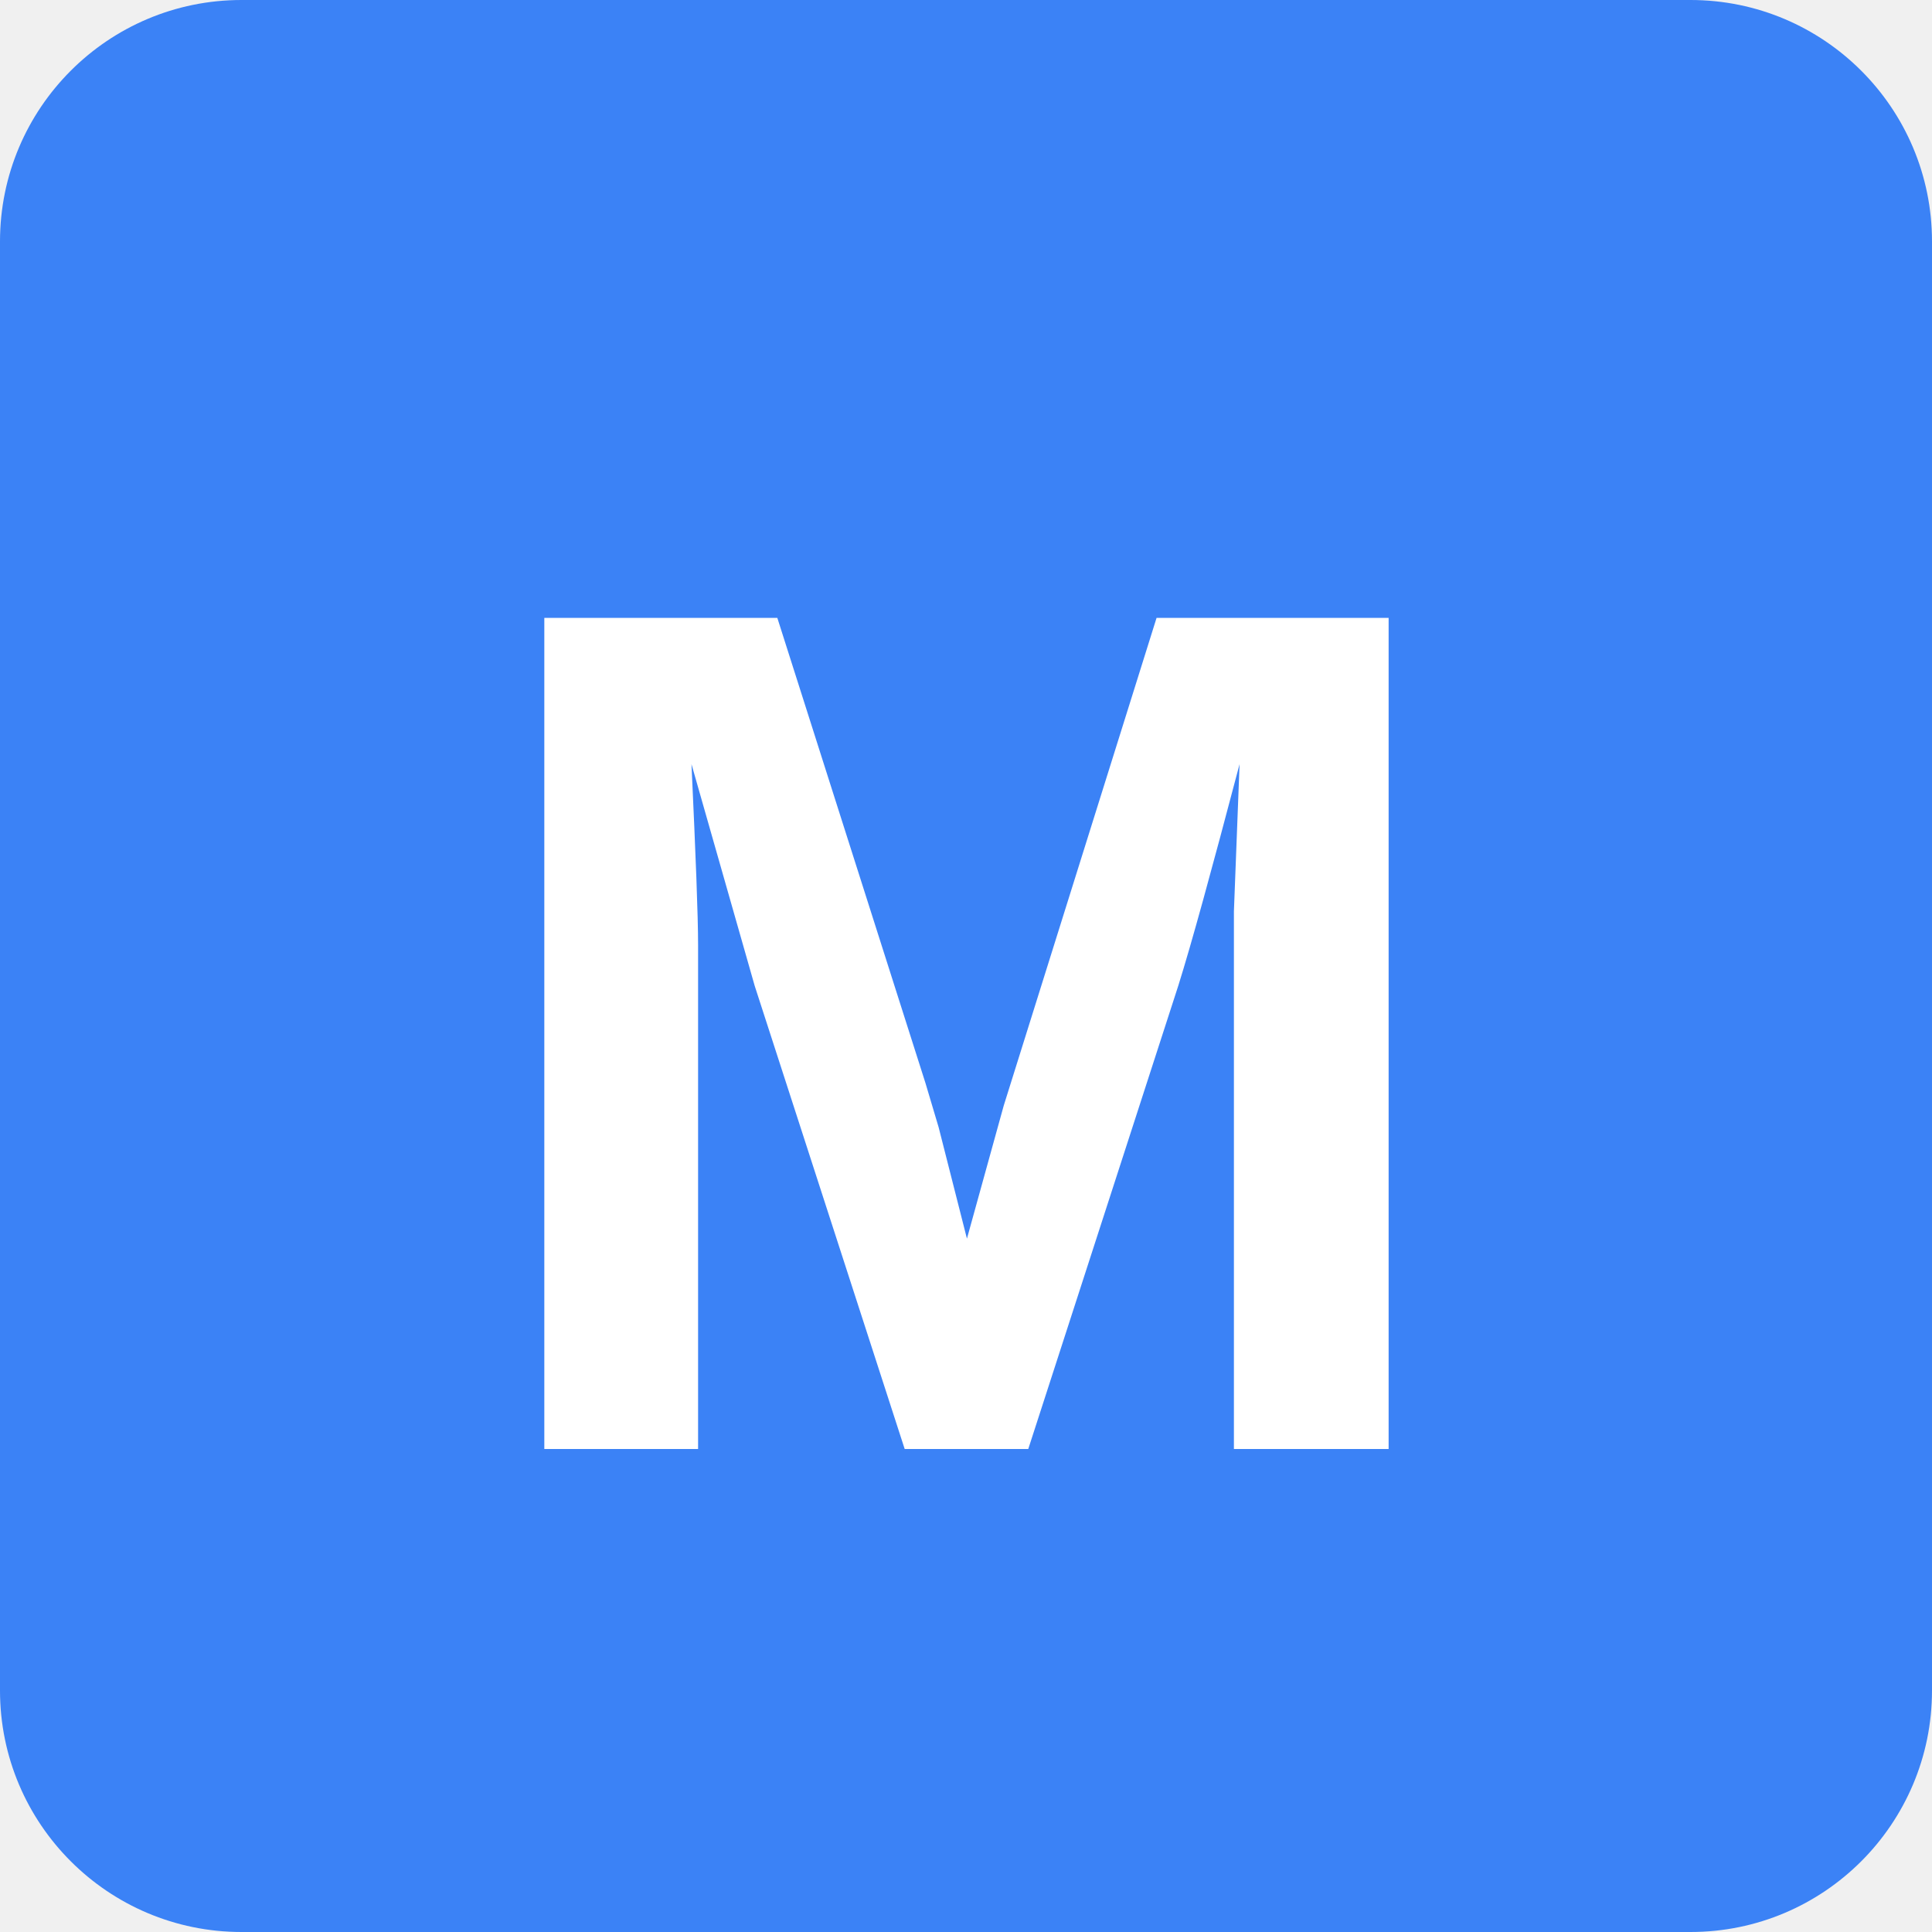
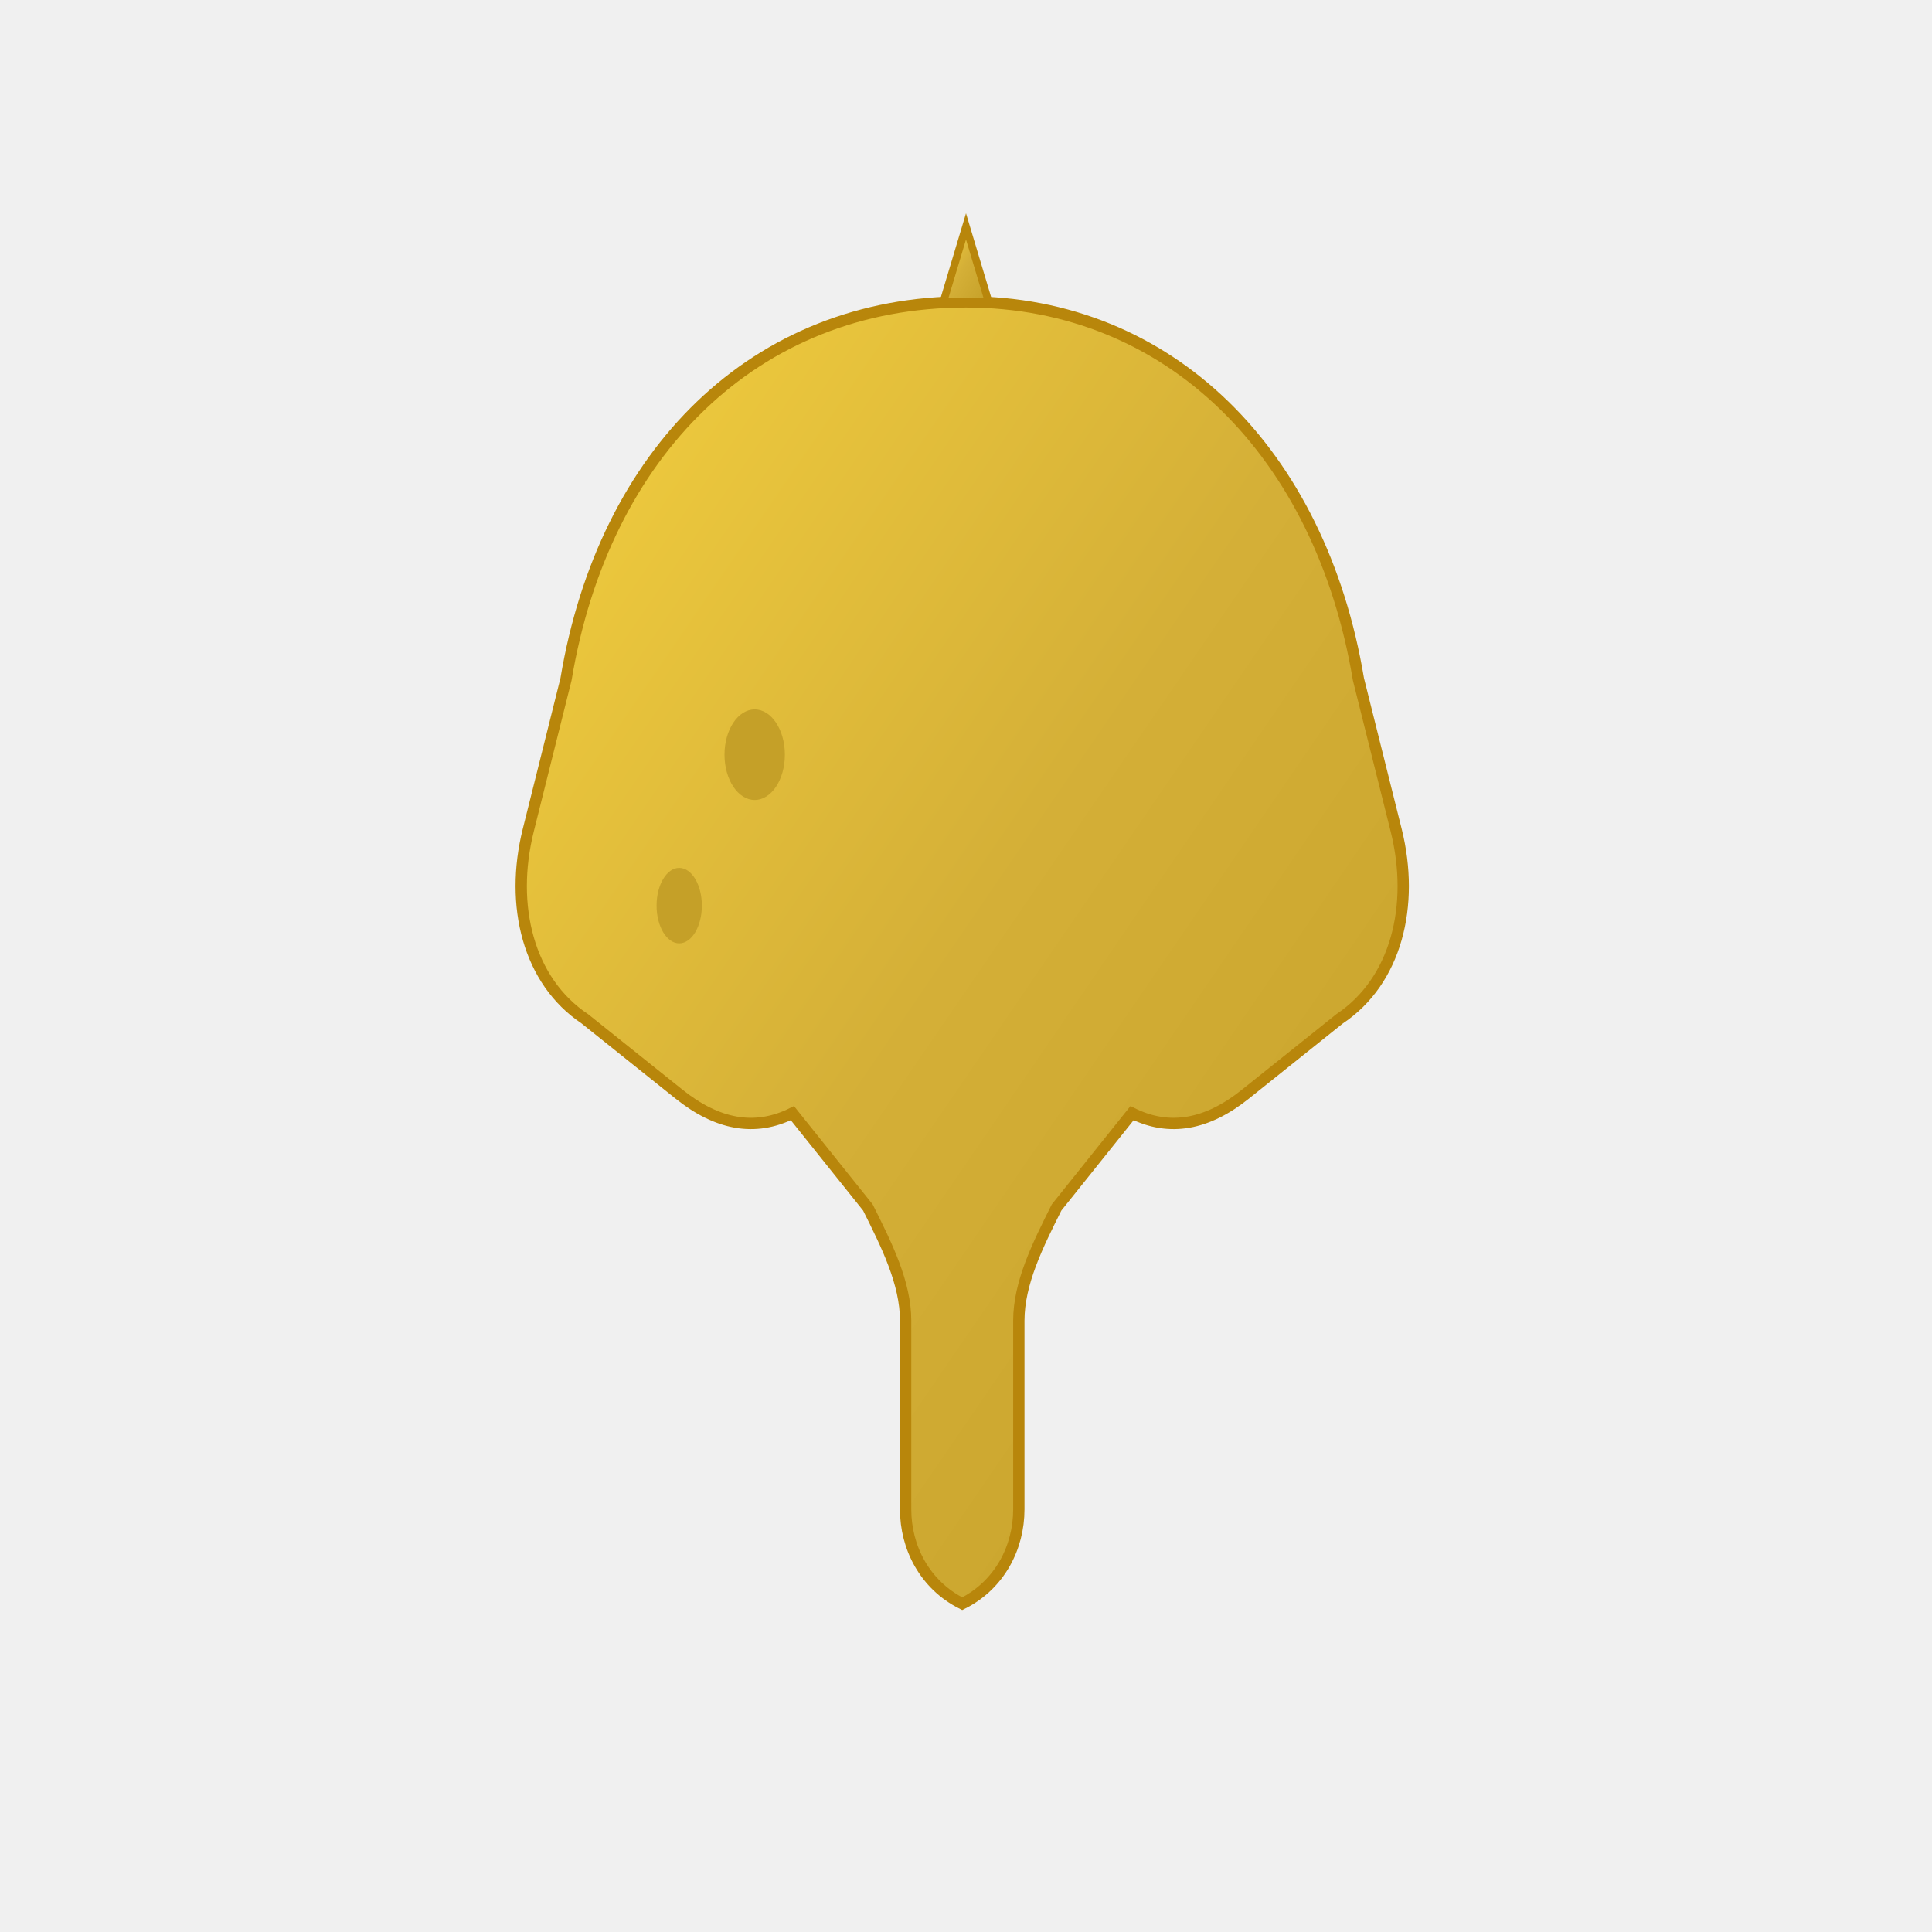
- <svg xmlns="http://www.w3.org/2000/svg" viewBox="0 0 32 32">
-   <rect width="32" height="32" fill="#3b82f6" rx="4" />
-   <text x="16" y="24" font-family="Arial, sans-serif" font-size="20" font-weight="bold" fill="white" text-anchor="middle">M</text>
+ <svg xmlns="http://www.w3.org/2000/svg" width="512" height="512" viewBox="0 0 512 512" fill="none">
+   <defs>
+     <linearGradient id="goldGradient" x1="0%" y1="0%" x2="100%" y2="100%">
+       <stop offset="0%" style="stop-color:#F4D03F;stop-opacity:1" />
+       <stop offset="50%" style="stop-color:#D4AF37;stop-opacity:1" />
+       <stop offset="100%" style="stop-color:#C5A028;stop-opacity:1" />
+     </linearGradient>
+   </defs>
+   <path d="M 256 80             C 200 80, 160 120, 150 180            L 140 220            C 135 240, 140 260, 155 270            L 180 290            C 190 298, 200 300, 210 295            L 230 320            C 235 330, 240 340, 240 350            L 240 400            C 240 410, 245 420, 255 425            C 265 420, 270 410, 270 400            L 270 350            C 270 340, 275 330, 280 320            L 300 295            C 310 300, 320 298, 330 290            L 355 270            C 370 260, 375 240, 370 220            L 360 180            C 350 120, 310 80, 256 80 Z" fill="url(#goldGradient)" stroke="#B8860B" stroke-width="3" />
+   <path d="M 256 60            L 250 80            L 262 80            Z" fill="url(#goldGradient)" stroke="#B8860B" stroke-width="2" />
+   <ellipse cx="200" cy="200" rx="8" ry="12" fill="#C5A028" />
+   <ellipse cx="180" cy="240" rx="6" ry="10" fill="#C5A028" />
</svg>
